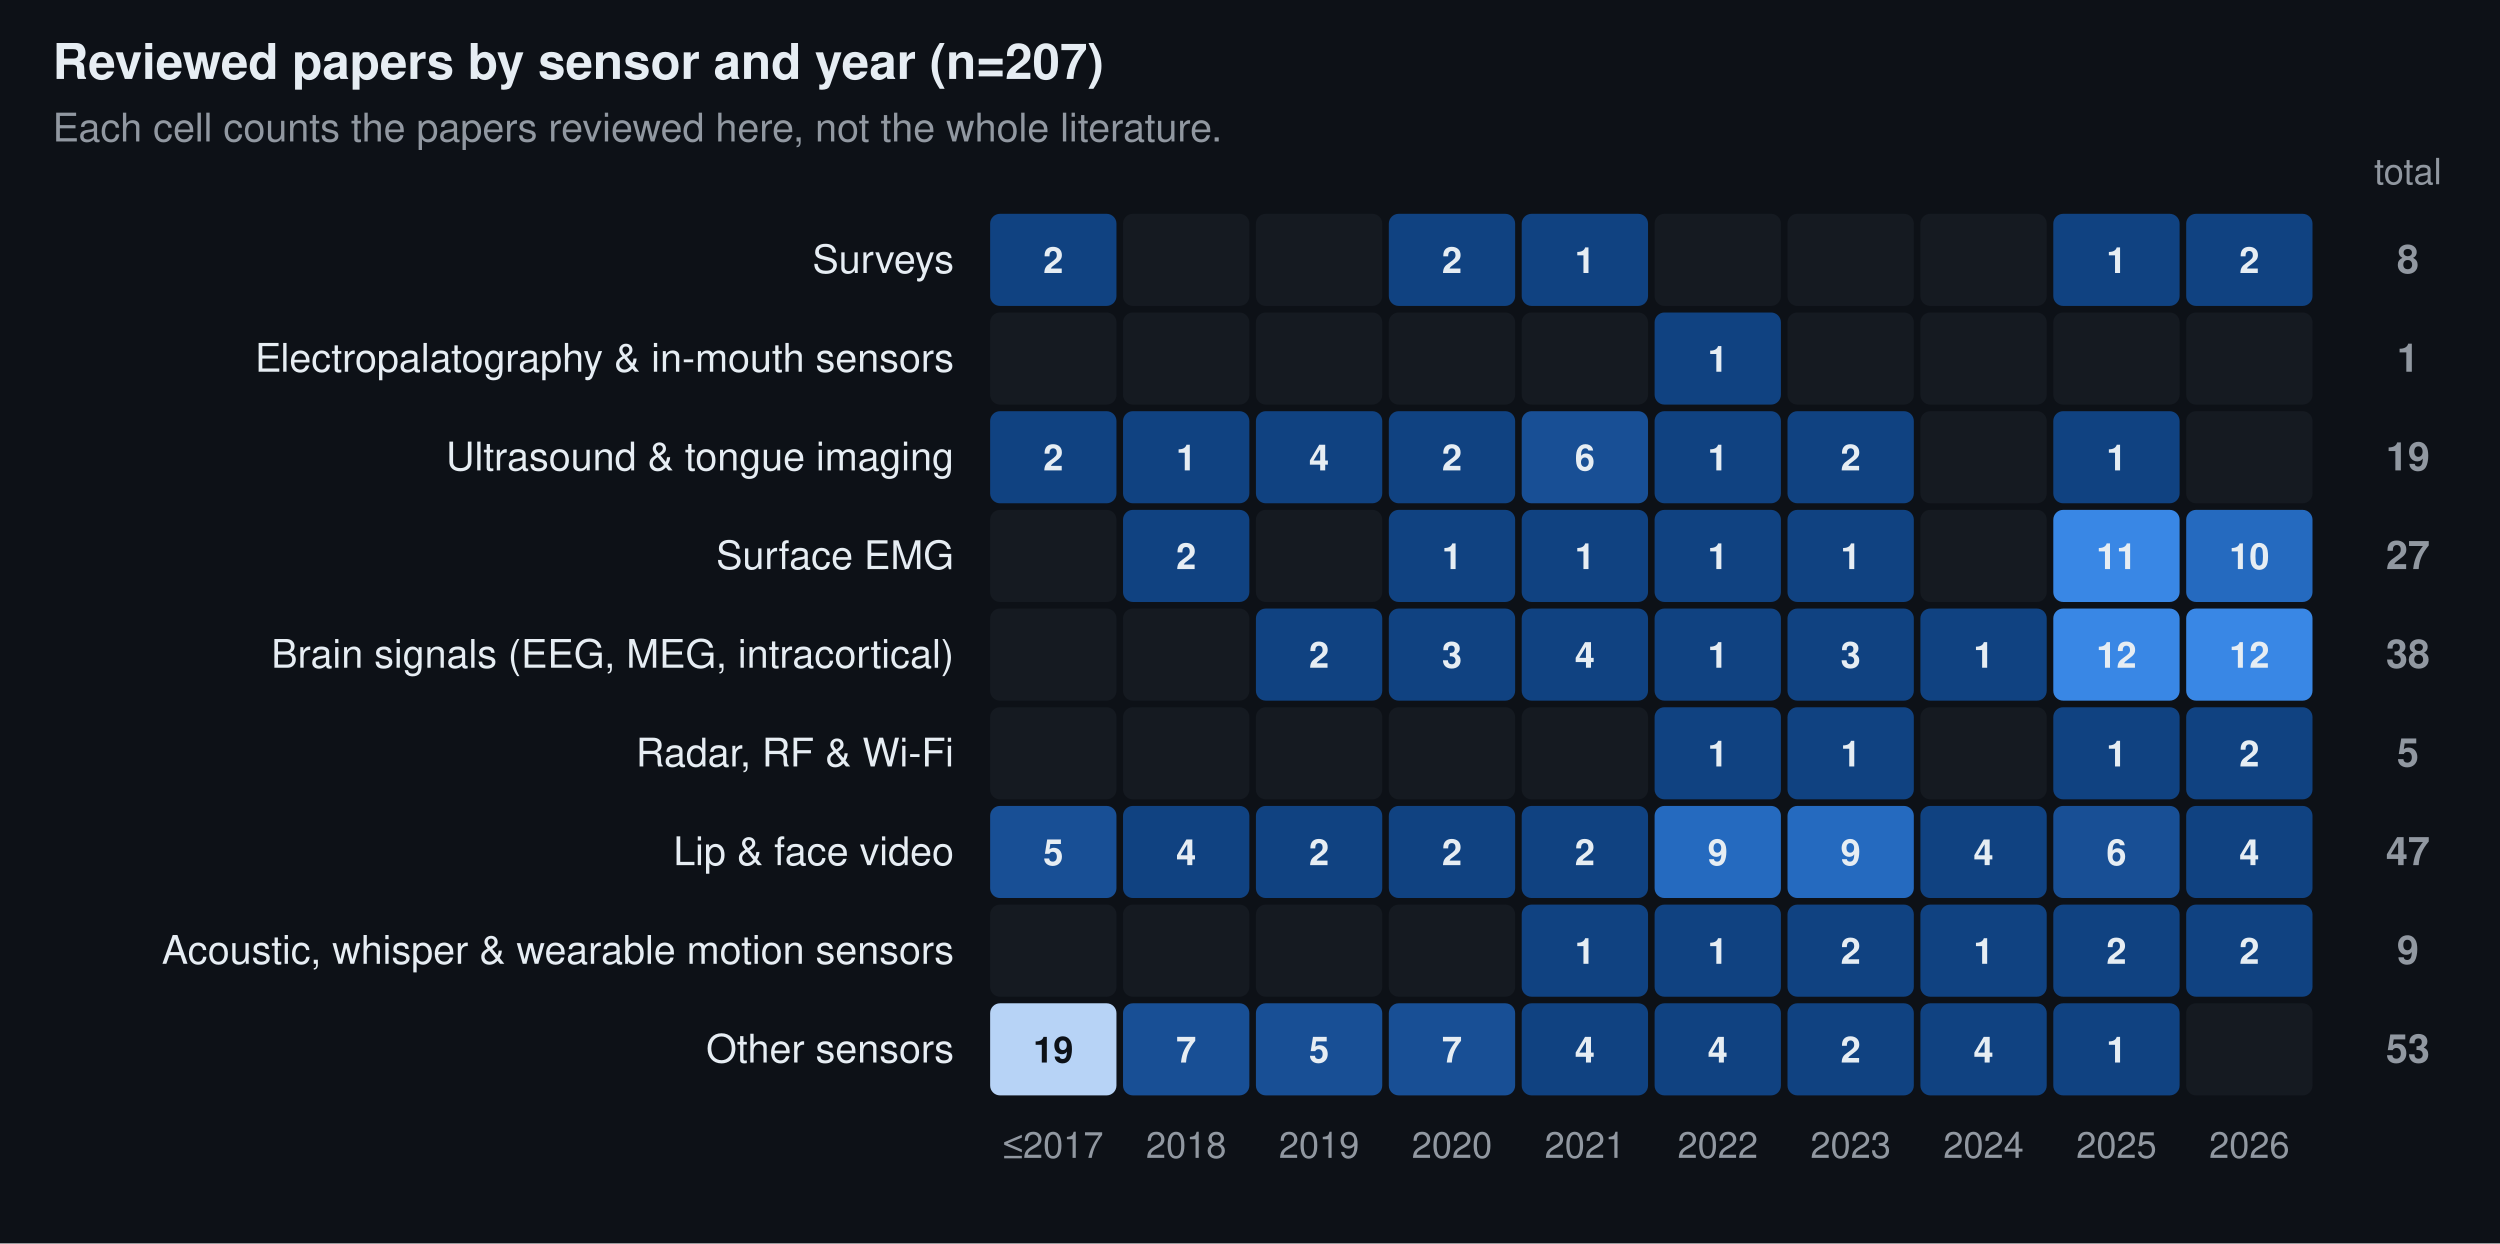
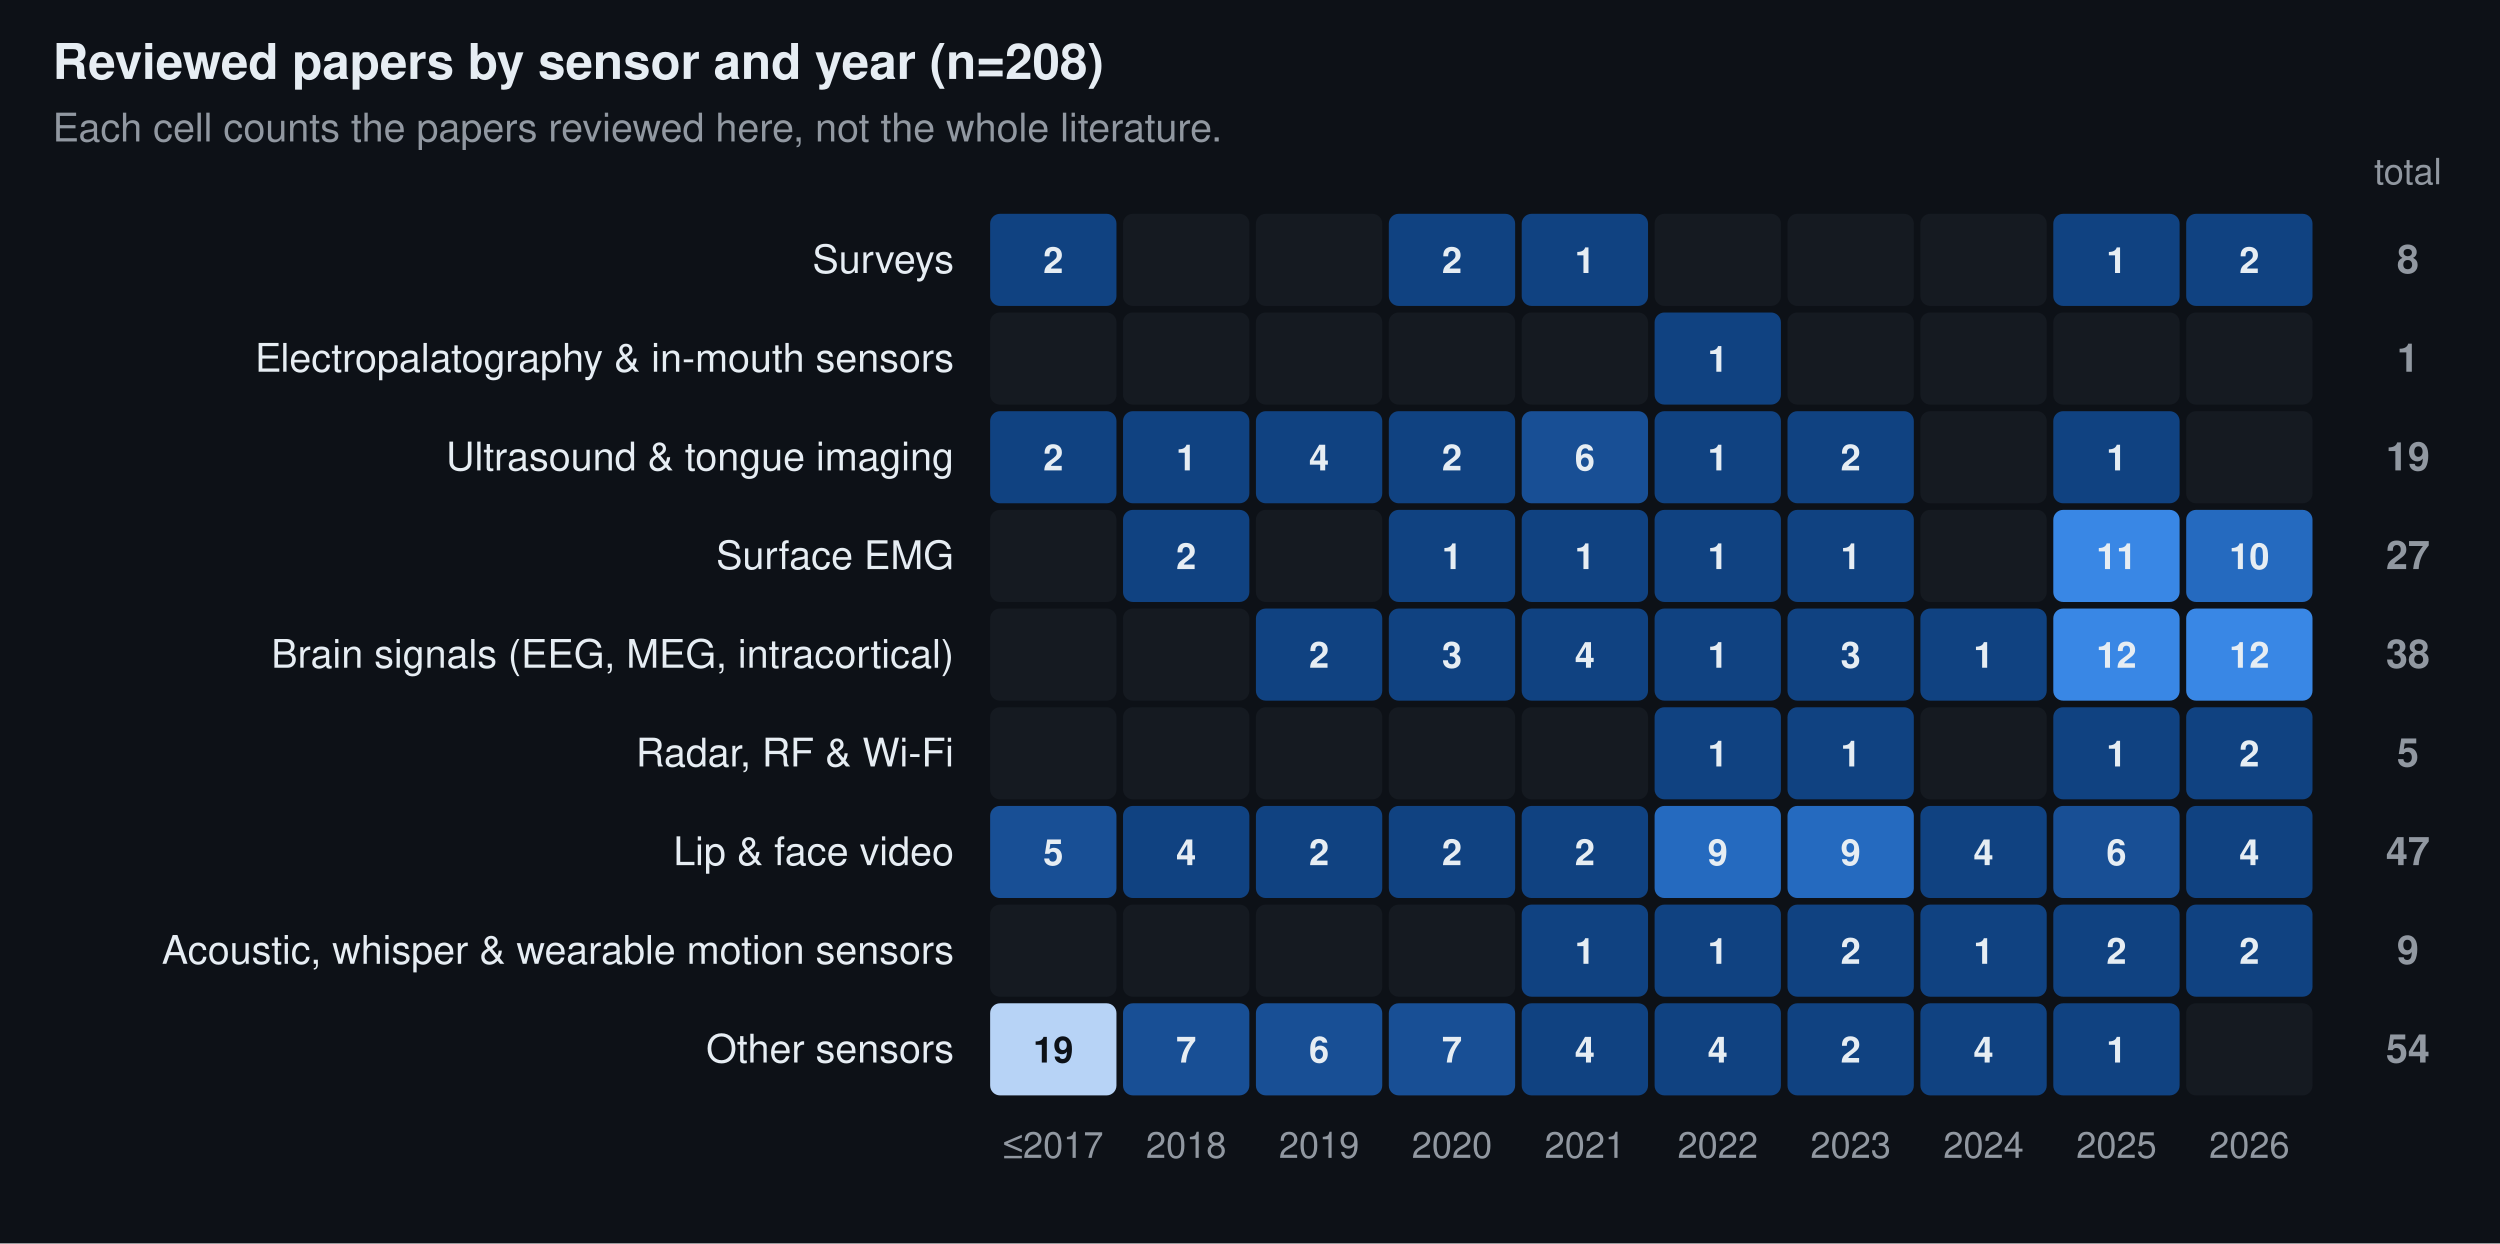
- <svg xmlns="http://www.w3.org/2000/svg" width="760" height="378" viewBox="0 0 760 378" font-family="-apple-system, BlinkMacSystemFont, 'Segoe UI', Helvetica, Arial, sans-serif" role="img" aria-label="Reviewed papers by sensor and year (n=207)">
+ <svg xmlns="http://www.w3.org/2000/svg" width="760" height="378" viewBox="0 0 760 378" font-family="-apple-system, BlinkMacSystemFont, 'Segoe UI', Helvetica, Arial, sans-serif" role="img" aria-label="Reviewed papers by sensor and year (n=208)">
  <rect width="760" height="378" fill="#0d1117" />
-   <text x="16.0" y="24.0" font-size="15" fill="#e6edf3" text-anchor="start" font-weight="600">Reviewed papers by sensor and year (n=207)</text>
+   <text x="16.0" y="24.0" font-size="15" fill="#e6edf3" text-anchor="start" font-weight="600">Reviewed papers by sensor and year (n=208)</text>
  <text x="16.0" y="43.0" font-size="12" fill="#9198a1" text-anchor="start">Each cell counts the papers reviewed here, not the whole literature.</text>
  <text x="320.2" y="352.0" font-size="11" fill="#9198a1" text-anchor="middle">≤2017</text>
  <text x="360.6" y="352.0" font-size="11" fill="#9198a1" text-anchor="middle">2018</text>
  <text x="401.0" y="352.0" font-size="11" fill="#9198a1" text-anchor="middle">2019</text>
  <text x="441.4" y="352.0" font-size="11" fill="#9198a1" text-anchor="middle">2020</text>
  <text x="481.8" y="352.0" font-size="11" fill="#9198a1" text-anchor="middle">2021</text>
  <text x="522.2" y="352.0" font-size="11" fill="#9198a1" text-anchor="middle">2022</text>
  <text x="562.6" y="352.0" font-size="11" fill="#9198a1" text-anchor="middle">2023</text>
  <text x="603.0" y="352.0" font-size="11" fill="#9198a1" text-anchor="middle">2024</text>
  <text x="643.4" y="352.0" font-size="11" fill="#9198a1" text-anchor="middle">2025</text>
  <text x="683.8" y="352.0" font-size="11" fill="#9198a1" text-anchor="middle">2026</text>
  <text x="732.0" y="56.0" font-size="11" fill="#9198a1" text-anchor="middle">total</text>
  <text x="290.0" y="83.0" font-size="12" fill="#e6edf3" text-anchor="end">Surveys</text>
  <rect x="301.0" y="65.0" width="38.4" height="28.0" rx="3" fill="#104281" />
  <text x="320.2" y="83.0" font-size="11" fill="#e6edf3" text-anchor="middle" font-weight="600">2</text>
  <rect x="341.4" y="65.0" width="38.4" height="28.0" rx="3" fill="#151a21" />
  <rect x="381.8" y="65.0" width="38.4" height="28.0" rx="3" fill="#151a21" />
  <rect x="422.2" y="65.0" width="38.4" height="28.0" rx="3" fill="#104281" />
  <text x="441.4" y="83.0" font-size="11" fill="#e6edf3" text-anchor="middle" font-weight="600">2</text>
  <rect x="462.6" y="65.0" width="38.4" height="28.0" rx="3" fill="#104281" />
  <text x="481.8" y="83.0" font-size="11" fill="#e6edf3" text-anchor="middle" font-weight="600">1</text>
  <rect x="503.0" y="65.0" width="38.4" height="28.0" rx="3" fill="#151a21" />
  <rect x="543.4" y="65.0" width="38.4" height="28.0" rx="3" fill="#151a21" />
  <rect x="583.8" y="65.0" width="38.4" height="28.0" rx="3" fill="#151a21" />
  <rect x="624.2" y="65.0" width="38.4" height="28.0" rx="3" fill="#104281" />
  <text x="643.4" y="83.0" font-size="11" fill="#e6edf3" text-anchor="middle" font-weight="600">1</text>
  <rect x="664.6" y="65.0" width="38.4" height="28.0" rx="3" fill="#104281" />
  <text x="683.8" y="83.0" font-size="11" fill="#e6edf3" text-anchor="middle" font-weight="600">2</text>
  <text x="732.0" y="83.0" font-size="12" fill="#9198a1" text-anchor="middle" font-weight="600">8</text>
  <text x="290.0" y="113.0" font-size="12" fill="#e6edf3" text-anchor="end">Electropalatography &amp; in-mouth sensors</text>
  <rect x="301.0" y="95.0" width="38.4" height="28.0" rx="3" fill="#151a21" />
  <rect x="341.4" y="95.0" width="38.4" height="28.0" rx="3" fill="#151a21" />
  <rect x="381.8" y="95.0" width="38.4" height="28.0" rx="3" fill="#151a21" />
  <rect x="422.2" y="95.0" width="38.4" height="28.0" rx="3" fill="#151a21" />
  <rect x="462.6" y="95.0" width="38.4" height="28.0" rx="3" fill="#151a21" />
  <rect x="503.0" y="95.0" width="38.4" height="28.0" rx="3" fill="#104281" />
  <text x="522.2" y="113.0" font-size="11" fill="#e6edf3" text-anchor="middle" font-weight="600">1</text>
  <rect x="543.4" y="95.0" width="38.4" height="28.0" rx="3" fill="#151a21" />
  <rect x="583.8" y="95.0" width="38.4" height="28.0" rx="3" fill="#151a21" />
  <rect x="624.2" y="95.0" width="38.4" height="28.0" rx="3" fill="#151a21" />
  <rect x="664.6" y="95.0" width="38.4" height="28.0" rx="3" fill="#151a21" />
  <text x="732.0" y="113.0" font-size="12" fill="#9198a1" text-anchor="middle" font-weight="600">1</text>
  <text x="290.0" y="143.0" font-size="12" fill="#e6edf3" text-anchor="end">Ultrasound &amp; tongue imaging</text>
  <rect x="301.0" y="125.0" width="38.4" height="28.0" rx="3" fill="#104281" />
  <text x="320.2" y="143.0" font-size="11" fill="#e6edf3" text-anchor="middle" font-weight="600">2</text>
  <rect x="341.4" y="125.0" width="38.4" height="28.0" rx="3" fill="#104281" />
  <text x="360.6" y="143.0" font-size="11" fill="#e6edf3" text-anchor="middle" font-weight="600">1</text>
  <rect x="381.8" y="125.0" width="38.4" height="28.0" rx="3" fill="#104281" />
  <text x="401.0" y="143.0" font-size="11" fill="#e6edf3" text-anchor="middle" font-weight="600">4</text>
  <rect x="422.2" y="125.0" width="38.4" height="28.0" rx="3" fill="#104281" />
  <text x="441.4" y="143.0" font-size="11" fill="#e6edf3" text-anchor="middle" font-weight="600">2</text>
  <rect x="462.6" y="125.0" width="38.4" height="28.0" rx="3" fill="#184f95" />
  <text x="481.8" y="143.0" font-size="11" fill="#e6edf3" text-anchor="middle" font-weight="600">6</text>
  <rect x="503.0" y="125.0" width="38.4" height="28.0" rx="3" fill="#104281" />
  <text x="522.2" y="143.0" font-size="11" fill="#e6edf3" text-anchor="middle" font-weight="600">1</text>
  <rect x="543.4" y="125.0" width="38.4" height="28.0" rx="3" fill="#104281" />
  <text x="562.6" y="143.0" font-size="11" fill="#e6edf3" text-anchor="middle" font-weight="600">2</text>
  <rect x="583.8" y="125.0" width="38.4" height="28.0" rx="3" fill="#151a21" />
  <rect x="624.2" y="125.0" width="38.4" height="28.0" rx="3" fill="#104281" />
  <text x="643.4" y="143.0" font-size="11" fill="#e6edf3" text-anchor="middle" font-weight="600">1</text>
  <rect x="664.6" y="125.0" width="38.4" height="28.0" rx="3" fill="#151a21" />
  <text x="732.0" y="143.0" font-size="12" fill="#9198a1" text-anchor="middle" font-weight="600">19</text>
  <text x="290.0" y="173.0" font-size="12" fill="#e6edf3" text-anchor="end">Surface EMG</text>
  <rect x="301.0" y="155.0" width="38.4" height="28.0" rx="3" fill="#151a21" />
  <rect x="341.4" y="155.0" width="38.4" height="28.0" rx="3" fill="#104281" />
  <text x="360.6" y="173.0" font-size="11" fill="#e6edf3" text-anchor="middle" font-weight="600">2</text>
  <rect x="381.8" y="155.0" width="38.4" height="28.0" rx="3" fill="#151a21" />
  <rect x="422.2" y="155.0" width="38.4" height="28.0" rx="3" fill="#104281" />
  <text x="441.4" y="173.0" font-size="11" fill="#e6edf3" text-anchor="middle" font-weight="600">1</text>
  <rect x="462.6" y="155.0" width="38.4" height="28.0" rx="3" fill="#104281" />
  <text x="481.8" y="173.0" font-size="11" fill="#e6edf3" text-anchor="middle" font-weight="600">1</text>
  <rect x="503.0" y="155.0" width="38.4" height="28.0" rx="3" fill="#104281" />
  <text x="522.2" y="173.0" font-size="11" fill="#e6edf3" text-anchor="middle" font-weight="600">1</text>
  <rect x="543.4" y="155.0" width="38.4" height="28.0" rx="3" fill="#104281" />
  <text x="562.6" y="173.0" font-size="11" fill="#e6edf3" text-anchor="middle" font-weight="600">1</text>
  <rect x="583.8" y="155.0" width="38.4" height="28.0" rx="3" fill="#151a21" />
  <rect x="624.2" y="155.0" width="38.4" height="28.0" rx="3" fill="#3987e5" />
  <text x="643.4" y="173.0" font-size="11" fill="#e6edf3" text-anchor="middle" font-weight="600">11</text>
  <rect x="664.6" y="155.0" width="38.4" height="28.0" rx="3" fill="#256abf" />
  <text x="683.8" y="173.0" font-size="11" fill="#e6edf3" text-anchor="middle" font-weight="600">10</text>
  <text x="732.0" y="173.0" font-size="12" fill="#9198a1" text-anchor="middle" font-weight="600">27</text>
  <text x="290.0" y="203.0" font-size="12" fill="#e6edf3" text-anchor="end">Brain signals (EEG, MEG, intracortical)</text>
  <rect x="301.0" y="185.0" width="38.4" height="28.0" rx="3" fill="#151a21" />
  <rect x="341.4" y="185.0" width="38.4" height="28.0" rx="3" fill="#151a21" />
  <rect x="381.8" y="185.0" width="38.4" height="28.0" rx="3" fill="#104281" />
  <text x="401.0" y="203.0" font-size="11" fill="#e6edf3" text-anchor="middle" font-weight="600">2</text>
  <rect x="422.2" y="185.0" width="38.4" height="28.0" rx="3" fill="#104281" />
  <text x="441.4" y="203.0" font-size="11" fill="#e6edf3" text-anchor="middle" font-weight="600">3</text>
  <rect x="462.6" y="185.0" width="38.4" height="28.0" rx="3" fill="#104281" />
  <text x="481.8" y="203.0" font-size="11" fill="#e6edf3" text-anchor="middle" font-weight="600">4</text>
  <rect x="503.0" y="185.0" width="38.4" height="28.0" rx="3" fill="#104281" />
  <text x="522.2" y="203.0" font-size="11" fill="#e6edf3" text-anchor="middle" font-weight="600">1</text>
  <rect x="543.4" y="185.0" width="38.4" height="28.0" rx="3" fill="#104281" />
  <text x="562.6" y="203.0" font-size="11" fill="#e6edf3" text-anchor="middle" font-weight="600">3</text>
  <rect x="583.8" y="185.0" width="38.4" height="28.0" rx="3" fill="#104281" />
  <text x="603.0" y="203.0" font-size="11" fill="#e6edf3" text-anchor="middle" font-weight="600">1</text>
  <rect x="624.2" y="185.0" width="38.4" height="28.0" rx="3" fill="#3987e5" />
  <text x="643.4" y="203.0" font-size="11" fill="#e6edf3" text-anchor="middle" font-weight="600">12</text>
  <rect x="664.6" y="185.0" width="38.4" height="28.0" rx="3" fill="#3987e5" />
  <text x="683.8" y="203.0" font-size="11" fill="#e6edf3" text-anchor="middle" font-weight="600">12</text>
  <text x="732.0" y="203.0" font-size="12" fill="#9198a1" text-anchor="middle" font-weight="600">38</text>
  <text x="290.0" y="233.0" font-size="12" fill="#e6edf3" text-anchor="end">Radar, RF &amp; Wi-Fi</text>
  <rect x="301.0" y="215.0" width="38.4" height="28.0" rx="3" fill="#151a21" />
  <rect x="341.4" y="215.0" width="38.4" height="28.0" rx="3" fill="#151a21" />
  <rect x="381.8" y="215.0" width="38.4" height="28.0" rx="3" fill="#151a21" />
  <rect x="422.2" y="215.0" width="38.4" height="28.0" rx="3" fill="#151a21" />
  <rect x="462.6" y="215.0" width="38.4" height="28.0" rx="3" fill="#151a21" />
  <rect x="503.0" y="215.0" width="38.4" height="28.0" rx="3" fill="#104281" />
  <text x="522.2" y="233.0" font-size="11" fill="#e6edf3" text-anchor="middle" font-weight="600">1</text>
  <rect x="543.4" y="215.0" width="38.4" height="28.0" rx="3" fill="#104281" />
  <text x="562.6" y="233.0" font-size="11" fill="#e6edf3" text-anchor="middle" font-weight="600">1</text>
  <rect x="583.8" y="215.0" width="38.4" height="28.0" rx="3" fill="#151a21" />
  <rect x="624.2" y="215.0" width="38.4" height="28.0" rx="3" fill="#104281" />
  <text x="643.4" y="233.0" font-size="11" fill="#e6edf3" text-anchor="middle" font-weight="600">1</text>
  <rect x="664.6" y="215.0" width="38.4" height="28.0" rx="3" fill="#104281" />
  <text x="683.8" y="233.0" font-size="11" fill="#e6edf3" text-anchor="middle" font-weight="600">2</text>
  <text x="732.0" y="233.0" font-size="12" fill="#9198a1" text-anchor="middle" font-weight="600">5</text>
  <text x="290.0" y="263.0" font-size="12" fill="#e6edf3" text-anchor="end">Lip &amp; face video</text>
  <rect x="301.0" y="245.0" width="38.4" height="28.0" rx="3" fill="#184f95" />
  <text x="320.2" y="263.0" font-size="11" fill="#e6edf3" text-anchor="middle" font-weight="600">5</text>
  <rect x="341.4" y="245.0" width="38.4" height="28.0" rx="3" fill="#104281" />
  <text x="360.6" y="263.0" font-size="11" fill="#e6edf3" text-anchor="middle" font-weight="600">4</text>
  <rect x="381.8" y="245.0" width="38.4" height="28.0" rx="3" fill="#104281" />
  <text x="401.0" y="263.0" font-size="11" fill="#e6edf3" text-anchor="middle" font-weight="600">2</text>
  <rect x="422.2" y="245.0" width="38.4" height="28.0" rx="3" fill="#104281" />
  <text x="441.4" y="263.0" font-size="11" fill="#e6edf3" text-anchor="middle" font-weight="600">2</text>
  <rect x="462.6" y="245.0" width="38.4" height="28.0" rx="3" fill="#104281" />
  <text x="481.8" y="263.0" font-size="11" fill="#e6edf3" text-anchor="middle" font-weight="600">2</text>
  <rect x="503.0" y="245.0" width="38.4" height="28.0" rx="3" fill="#256abf" />
  <text x="522.2" y="263.0" font-size="11" fill="#e6edf3" text-anchor="middle" font-weight="600">9</text>
  <rect x="543.4" y="245.0" width="38.4" height="28.0" rx="3" fill="#256abf" />
  <text x="562.6" y="263.0" font-size="11" fill="#e6edf3" text-anchor="middle" font-weight="600">9</text>
  <rect x="583.8" y="245.0" width="38.4" height="28.0" rx="3" fill="#104281" />
  <text x="603.0" y="263.0" font-size="11" fill="#e6edf3" text-anchor="middle" font-weight="600">4</text>
  <rect x="624.2" y="245.0" width="38.4" height="28.0" rx="3" fill="#184f95" />
  <text x="643.4" y="263.0" font-size="11" fill="#e6edf3" text-anchor="middle" font-weight="600">6</text>
  <rect x="664.6" y="245.0" width="38.4" height="28.0" rx="3" fill="#104281" />
  <text x="683.8" y="263.0" font-size="11" fill="#e6edf3" text-anchor="middle" font-weight="600">4</text>
  <text x="732.0" y="263.0" font-size="12" fill="#9198a1" text-anchor="middle" font-weight="600">47</text>
  <text x="290.0" y="293.0" font-size="12" fill="#e6edf3" text-anchor="end">Acoustic, whisper &amp; wearable motion sensors</text>
  <rect x="301.0" y="275.0" width="38.4" height="28.0" rx="3" fill="#151a21" />
  <rect x="341.4" y="275.0" width="38.4" height="28.0" rx="3" fill="#151a21" />
  <rect x="381.8" y="275.0" width="38.4" height="28.0" rx="3" fill="#151a21" />
  <rect x="422.2" y="275.0" width="38.4" height="28.0" rx="3" fill="#151a21" />
  <rect x="462.6" y="275.0" width="38.4" height="28.0" rx="3" fill="#104281" />
  <text x="481.8" y="293.0" font-size="11" fill="#e6edf3" text-anchor="middle" font-weight="600">1</text>
  <rect x="503.0" y="275.0" width="38.4" height="28.0" rx="3" fill="#104281" />
  <text x="522.2" y="293.0" font-size="11" fill="#e6edf3" text-anchor="middle" font-weight="600">1</text>
  <rect x="543.4" y="275.0" width="38.4" height="28.0" rx="3" fill="#104281" />
  <text x="562.6" y="293.0" font-size="11" fill="#e6edf3" text-anchor="middle" font-weight="600">2</text>
  <rect x="583.8" y="275.0" width="38.4" height="28.0" rx="3" fill="#104281" />
  <text x="603.0" y="293.0" font-size="11" fill="#e6edf3" text-anchor="middle" font-weight="600">1</text>
  <rect x="624.2" y="275.0" width="38.4" height="28.0" rx="3" fill="#104281" />
  <text x="643.4" y="293.0" font-size="11" fill="#e6edf3" text-anchor="middle" font-weight="600">2</text>
  <rect x="664.6" y="275.0" width="38.4" height="28.0" rx="3" fill="#104281" />
  <text x="683.8" y="293.0" font-size="11" fill="#e6edf3" text-anchor="middle" font-weight="600">2</text>
  <text x="732.0" y="293.0" font-size="12" fill="#9198a1" text-anchor="middle" font-weight="600">9</text>
  <text x="290.0" y="323.0" font-size="12" fill="#e6edf3" text-anchor="end">Other sensors</text>
  <rect x="301.0" y="305.0" width="38.4" height="28.0" rx="3" fill="#b7d3f6" />
  <text x="320.2" y="323.0" font-size="11" fill="#0d1117" text-anchor="middle" font-weight="600">19</text>
  <rect x="341.4" y="305.0" width="38.4" height="28.0" rx="3" fill="#184f95" />
  <text x="360.6" y="323.0" font-size="11" fill="#e6edf3" text-anchor="middle" font-weight="600">7</text>
  <rect x="381.8" y="305.0" width="38.4" height="28.0" rx="3" fill="#184f95" />
-   <text x="401.0" y="323.0" font-size="11" fill="#e6edf3" text-anchor="middle" font-weight="600">5</text>
+   <text x="401.0" y="323.0" font-size="11" fill="#e6edf3" text-anchor="middle" font-weight="600">6</text>
  <rect x="422.2" y="305.0" width="38.4" height="28.0" rx="3" fill="#184f95" />
  <text x="441.4" y="323.0" font-size="11" fill="#e6edf3" text-anchor="middle" font-weight="600">7</text>
  <rect x="462.6" y="305.0" width="38.4" height="28.0" rx="3" fill="#104281" />
  <text x="481.8" y="323.0" font-size="11" fill="#e6edf3" text-anchor="middle" font-weight="600">4</text>
  <rect x="503.0" y="305.0" width="38.4" height="28.0" rx="3" fill="#104281" />
  <text x="522.2" y="323.0" font-size="11" fill="#e6edf3" text-anchor="middle" font-weight="600">4</text>
  <rect x="543.4" y="305.0" width="38.4" height="28.0" rx="3" fill="#104281" />
  <text x="562.6" y="323.0" font-size="11" fill="#e6edf3" text-anchor="middle" font-weight="600">2</text>
  <rect x="583.8" y="305.0" width="38.4" height="28.0" rx="3" fill="#104281" />
  <text x="603.0" y="323.0" font-size="11" fill="#e6edf3" text-anchor="middle" font-weight="600">4</text>
  <rect x="624.2" y="305.0" width="38.4" height="28.0" rx="3" fill="#104281" />
  <text x="643.4" y="323.0" font-size="11" fill="#e6edf3" text-anchor="middle" font-weight="600">1</text>
  <rect x="664.6" y="305.0" width="38.4" height="28.0" rx="3" fill="#151a21" />
-   <text x="732.0" y="323.0" font-size="12" fill="#9198a1" text-anchor="middle" font-weight="600">53</text>
+   <text x="732.0" y="323.0" font-size="12" fill="#9198a1" text-anchor="middle" font-weight="600">54</text>
</svg>
